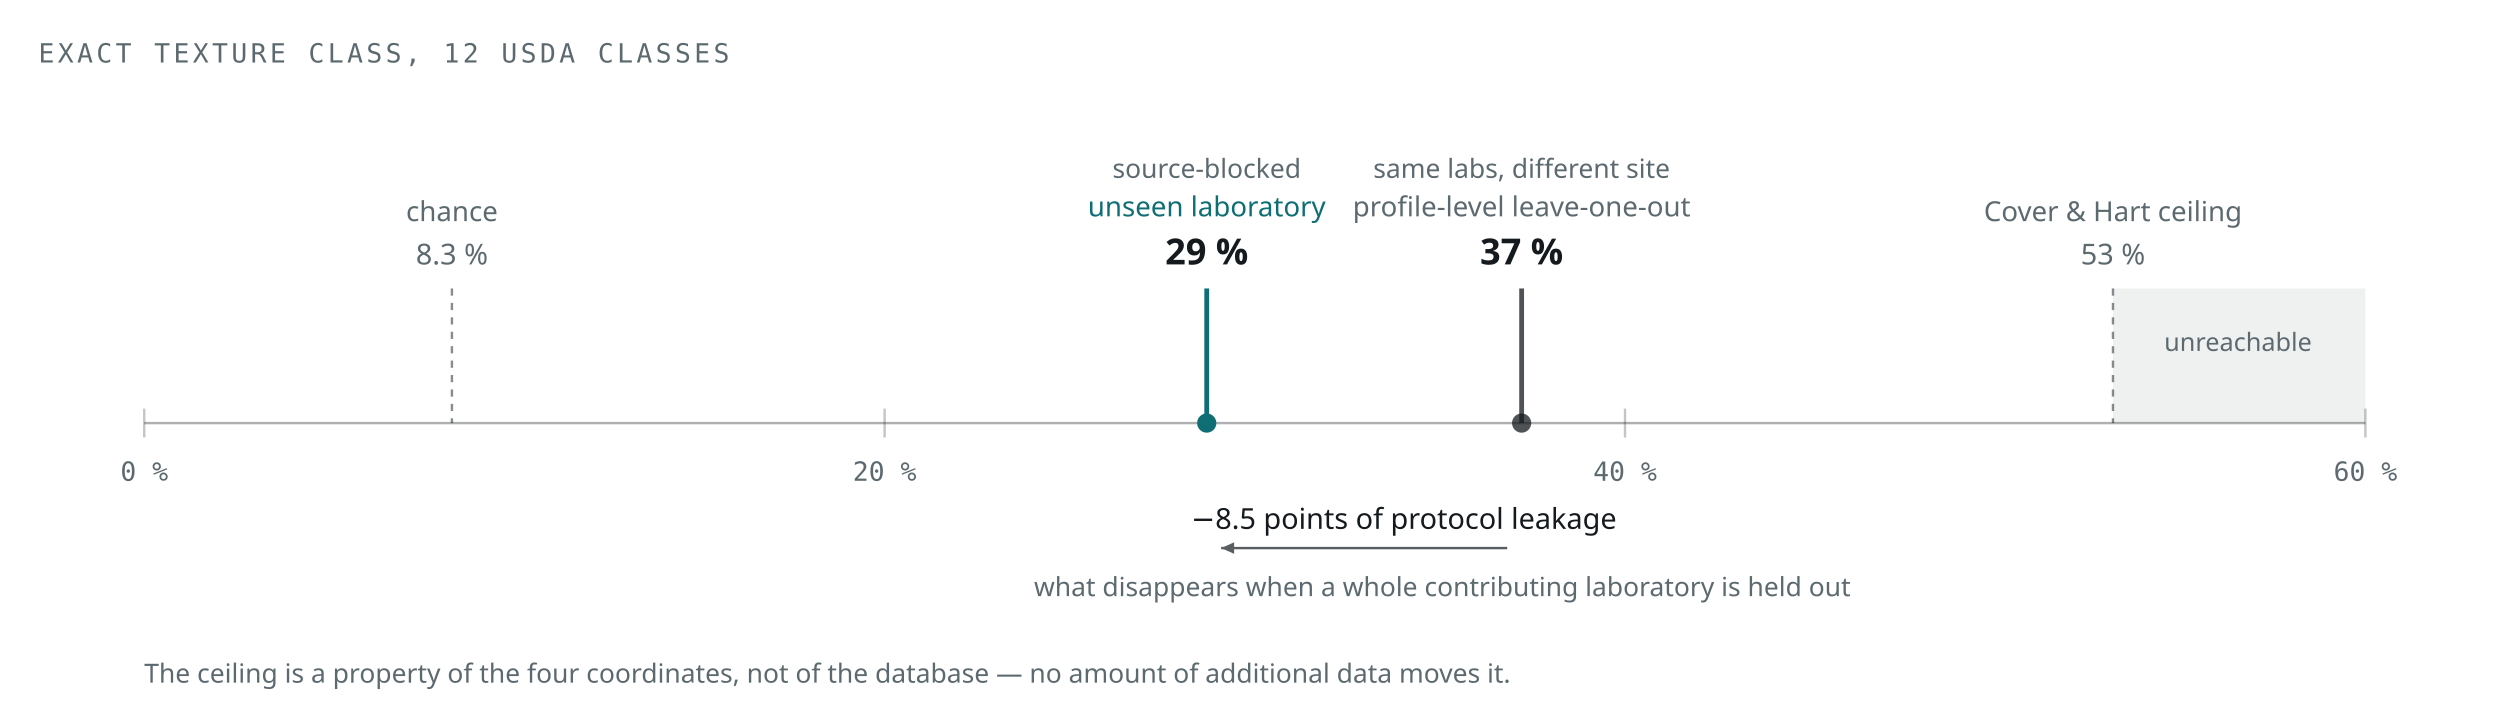
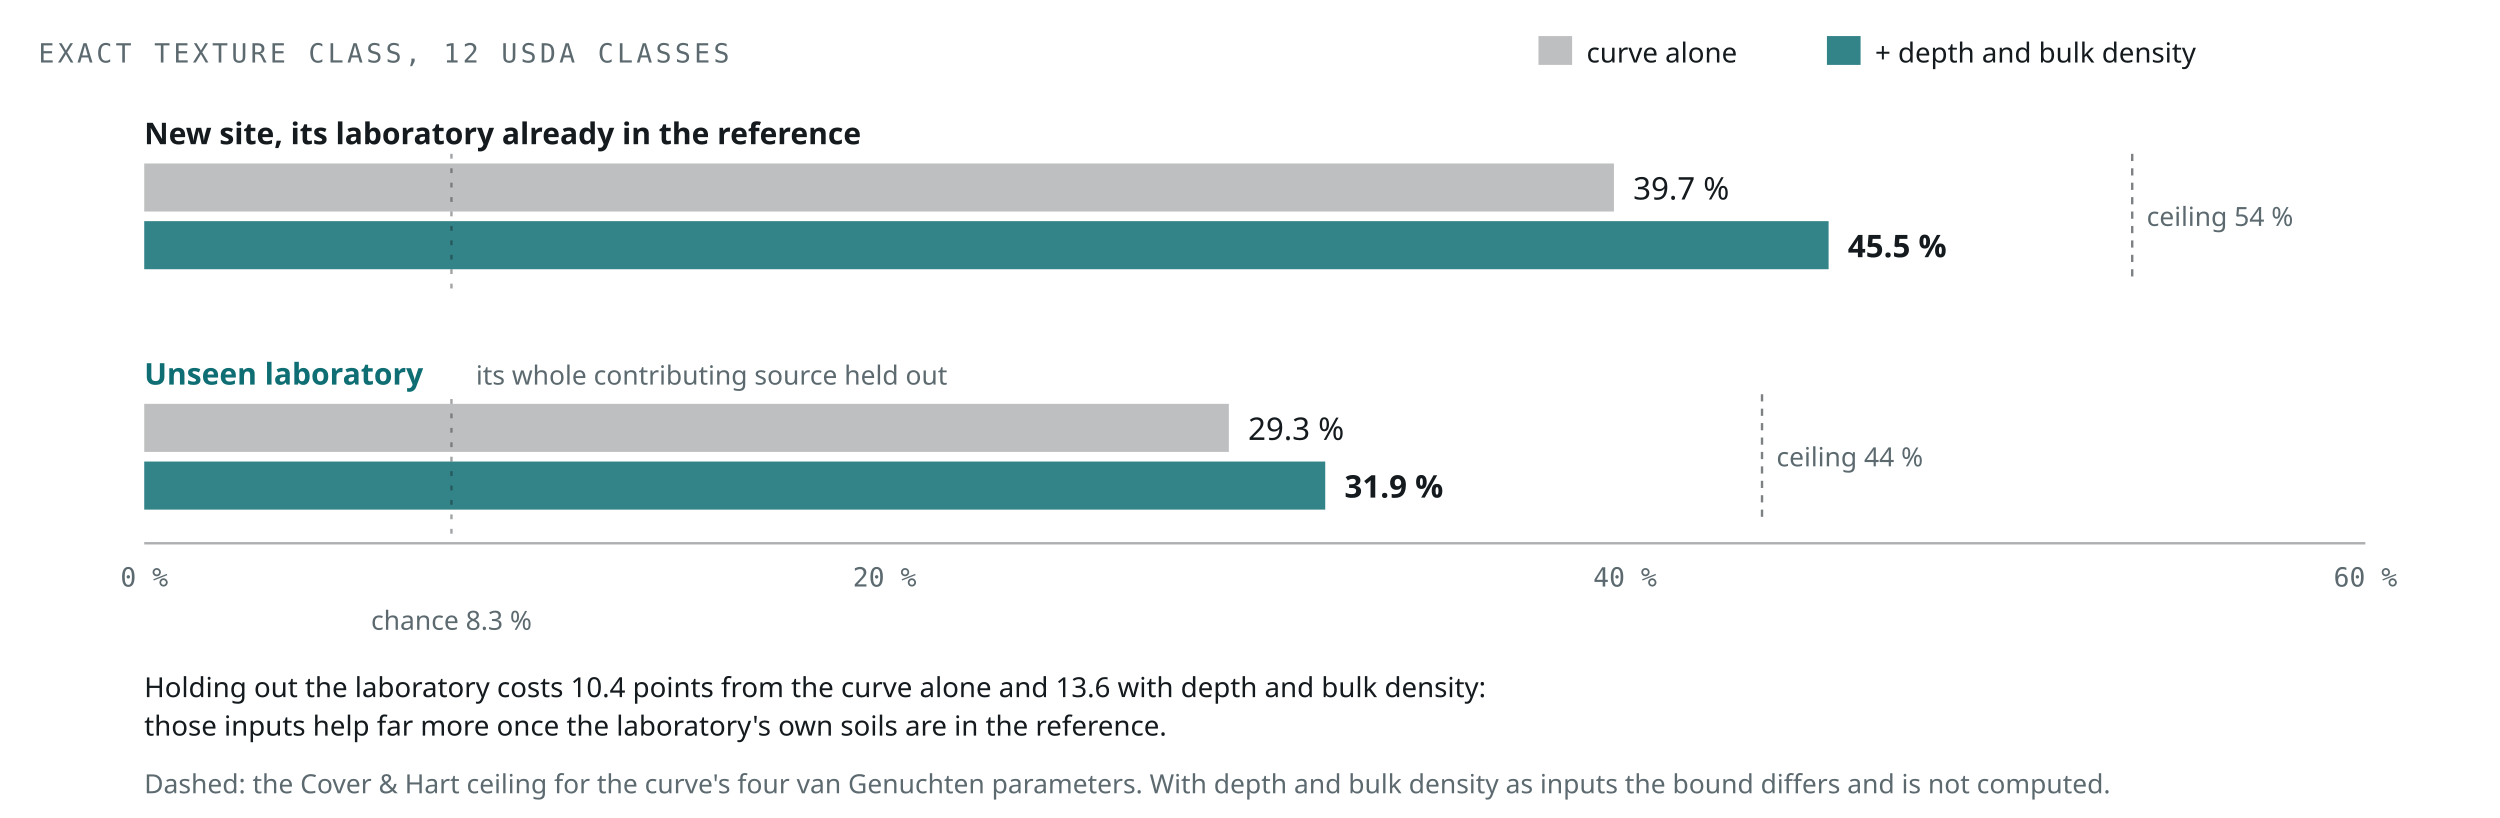
- <svg xmlns="http://www.w3.org/2000/svg" width="1040" height="300" viewBox="0 0 1040 300" role="img" aria-label="A scale of exact-class accuracy showing chance at 8.3 percent, the source-blocked estimate at 29 percent, profile-level leave-one-out at 37 percent, and the model-free Cover and Hart ceiling at 53 percent.">
-   <defs>
-     <marker id="ar3" viewBox="0 0 10 10" refX="9" refY="5" markerWidth="6" markerHeight="6" orient="auto-start-reverse">
-       <path d="M 0 1 L 9 5 L 0 9 z" fill="#141A1D" />
-     </marker>
-   </defs>
+ <svg xmlns="http://www.w3.org/2000/svg" width="1040" height="340" viewBox="0 0 1040 340" role="img" aria-label="Exact-class accuracy on the same 1,680 test soils. A new site whose laboratory is in the reference: 39.7 percent from the curve alone, 45.5 percent with depth and bulk density. An unseen laboratory: 29.3 and 31.9 percent. Chance is 8.3 percent; the Cover and Hart ceiling for the curve alone is 54 and 44 percent.">
  <text x="16" y="26" font-size="11" font-family="IBM Plex Mono, monospace" letter-spacing="1.4" fill="#5C6A70">EXACT TEXTURE CLASS, 12 USDA CLASSES</text>
-   <line x1="60" y1="176" x2="984" y2="176" stroke="#141A1D" opacity=".35" />
+   <g font-family="IBM Plex Sans, sans-serif" font-size="11.5" fill="#141A1D">
+     <rect x="640" y="15" width="14" height="12" fill="#141A1D" opacity=".28" />
+     <text x="660" y="26">curve alone</text>
+     <rect x="760" y="15" width="14" height="12" fill="#0E6E73" opacity=".85" />
+     <text x="780" y="26">+ depth and bulk density</text>
+   </g>
+   <g font-family="IBM Plex Sans, sans-serif">
+     <text x="60" y="60" font-size="12.5" font-weight="600" fill="#141A1D">New site, its laboratory already in the reference</text>
+     <text x="60" y="160" font-size="12.5" font-weight="600" fill="#0E6E73">Unseen laboratory</text>
+     <text x="198" y="160" font-size="11" fill="#5C6A70">its whole contributing source held out</text>
+     <rect x="60" y="68" width="611.4" height="20" fill="#141A1D" opacity=".28" />
+     <text x="679.4" y="83" font-size="13" fill="#141A1D">39.7 %</text>
+     <rect x="60" y="92" width="700.7" height="20" fill="#0E6E73" opacity=".85" />
+     <text x="768.7" y="107" font-size="13" font-weight="600" fill="#141A1D">45.5 %</text>
+     <rect x="60" y="168" width="451.2" height="20" fill="#141A1D" opacity=".28" />
+     <text x="519.2" y="183" font-size="13" fill="#141A1D">29.3 %</text>
+     <rect x="60" y="192" width="491.3" height="20" fill="#0E6E73" opacity=".85" />
+     <text x="559.3" y="207" font-size="13" font-weight="600" fill="#141A1D">31.9 %</text>
+     <line x1="887.0" y1="64" x2="887.0" y2="116" stroke="#141A1D" opacity=".55" stroke-dasharray="3 3" />
+     <text x="893.0" y="94" font-size="11" fill="#5C6A70">ceiling 54 %</text>
+     <line x1="733.0" y1="164" x2="733.0" y2="216" stroke="#141A1D" opacity=".55" stroke-dasharray="3 3" />
+     <text x="739.0" y="194" font-size="11" fill="#5C6A70">ceiling 44 %</text>
+     <line x1="187.8" y1="64" x2="187.8" y2="120" stroke="#141A1D" opacity=".4" stroke-dasharray="2 4" />
+     <line x1="187.8" y1="166" x2="187.8" y2="226" stroke="#141A1D" opacity=".4" stroke-dasharray="2 4" />
+     <text x="187.8" y="262" font-size="11" text-anchor="middle" fill="#5C6A70">chance 8.3 %</text>
+   </g>
+   <line x1="60" y1="226" x2="984" y2="226" stroke="#141A1D" opacity=".35" />
  <g font-family="IBM Plex Mono, monospace" font-size="11" fill="#5C6A70" text-anchor="middle">
-     <text x="60" y="200">0 %</text>
-     <text x="368" y="200">20 %</text>
-     <text x="676" y="200">40 %</text>
-     <text x="984" y="200">60 %</text>
+     <text x="60" y="244">0 %</text>
+     <text x="368" y="244">20 %</text>
+     <text x="676" y="244">40 %</text>
+     <text x="984" y="244">60 %</text>
  </g>
-   <g stroke="#141A1D" opacity=".25">
-     <line x1="60" y1="170" x2="60" y2="182" />
-     <line x1="368" y1="170" x2="368" y2="182" />
-     <line x1="676" y1="170" x2="676" y2="182" />
-     <line x1="984" y1="170" x2="984" y2="182" />
+   <g font-family="IBM Plex Sans, sans-serif" font-size="11.5" fill="#141A1D">
+     <text x="60" y="290">Holding out the laboratory costs 10.4 points from the curve alone and 13.6 with depth and bulk density:</text>
+     <text x="60" y="306">those inputs help far more once the laboratory's own soils are in the reference.</text>
+     <text x="60" y="330" font-size="11" fill="#5C6A70">Dashed: the Cover &amp; Hart ceiling for the curve's four van Genuchten parameters. With depth and bulk density as inputs the bound differs and is not computed.</text>
  </g>
-   <rect x="879" y="120" width="105" height="56" fill="#141A1D" opacity=".07" />
-   <g font-family="IBM Plex Sans, sans-serif">
-     <line x1="188" y1="120" x2="188" y2="176" stroke="#141A1D" opacity=".5" stroke-dasharray="3 3" />
-     <text x="188" y="110" font-size="12" text-anchor="middle" fill="#5C6A70">8.3 %</text>
-     <text x="188" y="92" font-size="11.5" text-anchor="middle" fill="#5C6A70">chance</text>
-     <line x1="502" y1="120" x2="502" y2="176" stroke="#0E6E73" stroke-width="2" />
-     <circle cx="502" cy="176" r="4" fill="#0E6E73" />
-     <text x="502" y="110" font-size="15" font-weight="600" text-anchor="middle" fill="#141A1D">29 %</text>
-     <text x="502" y="90" font-size="11.5" text-anchor="middle" fill="#0E6E73">unseen laboratory</text>
-     <text x="502" y="74" font-size="11" text-anchor="middle" fill="#5C6A70">source-blocked</text>
-     <line x1="633" y1="120" x2="633" y2="176" stroke="#141A1D" stroke-width="2" opacity=".75" />
-     <circle cx="633" cy="176" r="4" fill="#141A1D" opacity=".75" />
-     <text x="633" y="110" font-size="15" font-weight="600" text-anchor="middle" fill="#141A1D">37 %</text>
-     <text x="633" y="90" font-size="11.5" text-anchor="middle" fill="#5C6A70">profile-level leave-one-out</text>
-     <text x="633" y="74" font-size="11" text-anchor="middle" fill="#5C6A70">same labs, different site</text>
-     <line x1="879" y1="120" x2="879" y2="176" stroke="#141A1D" opacity=".5" stroke-dasharray="3 3" />
-     <text x="879" y="110" font-size="12" text-anchor="middle" fill="#5C6A70">53 %</text>
-     <text x="879" y="92" font-size="11.5" text-anchor="middle" fill="#5C6A70">Cover &amp; Hart ceiling</text>
-     <text x="931" y="146" font-size="10.5" text-anchor="middle" fill="#5C6A70">unreachable</text>
-   </g>
-   <line x1="627" y1="228" x2="508" y2="228" stroke="#141A1D" opacity=".7" marker-end="url(#ar3)" />
-   <text x="584" y="220" font-size="12" text-anchor="middle" font-family="IBM Plex Sans, sans-serif" fill="#141A1D">−8.5 points of protocol leakage</text>
-   <text x="600" y="248" font-size="11" text-anchor="middle" font-family="IBM Plex Sans, sans-serif" fill="#5C6A70">what disappears when a whole contributing laboratory is held out</text>
-   <text x="60" y="284" font-size="11" font-family="IBM Plex Sans, sans-serif" fill="#5C6A70">The ceiling is a property of the four coordinates, not of the database — no amount of additional data moves it.</text>
</svg>
